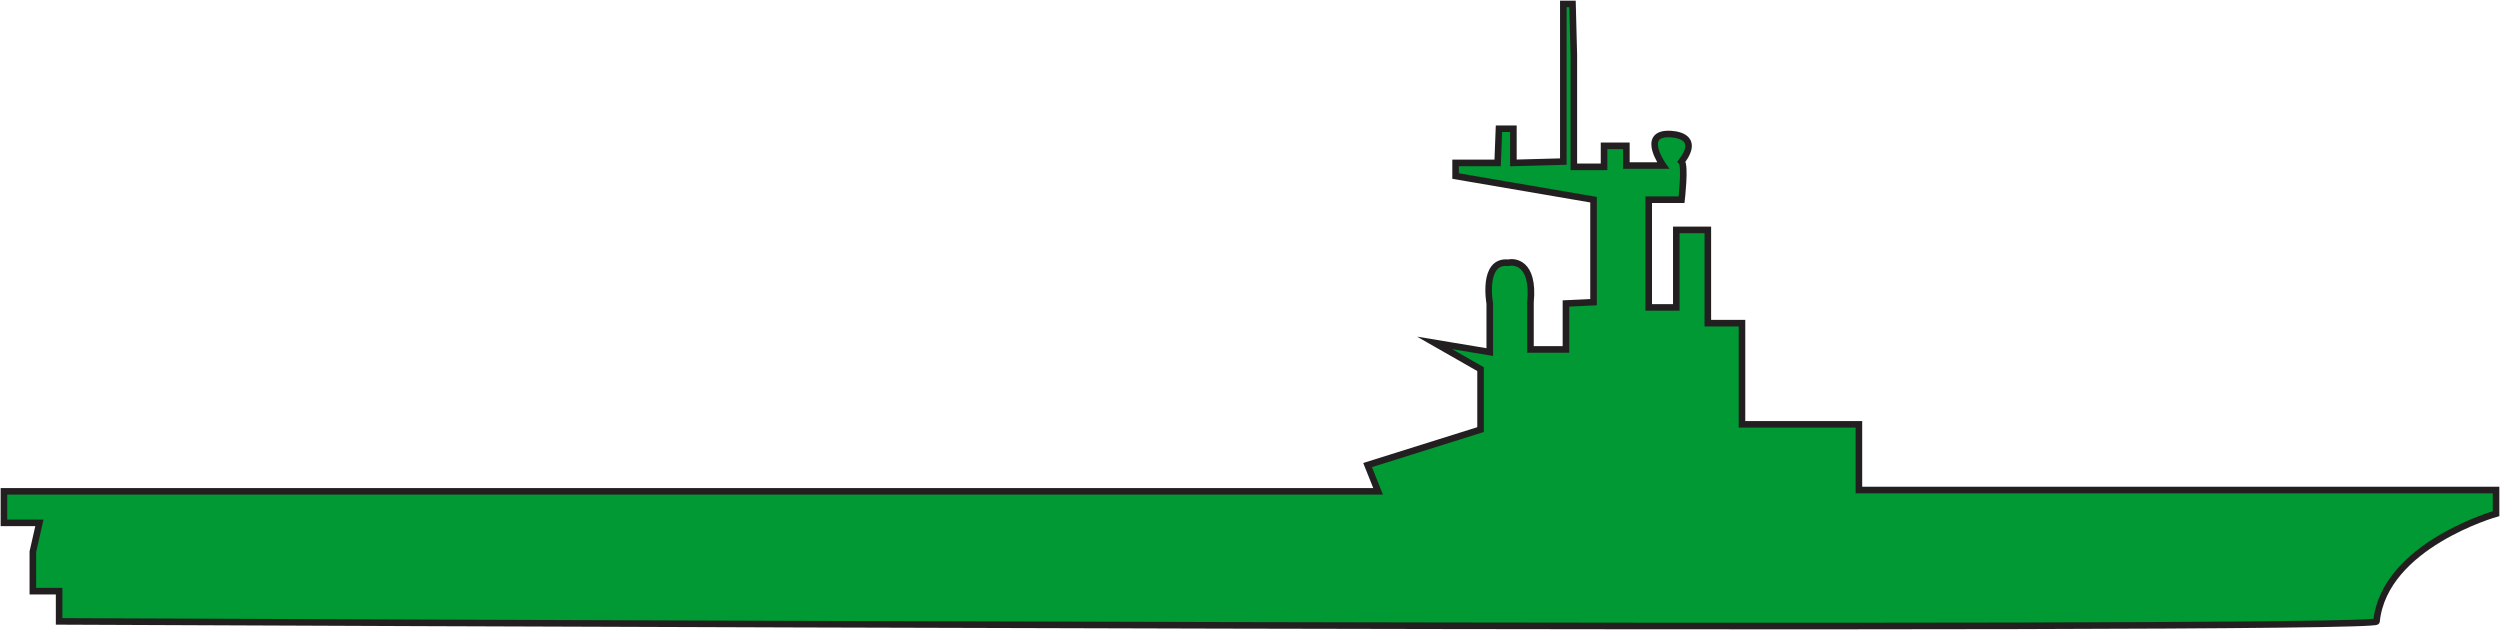
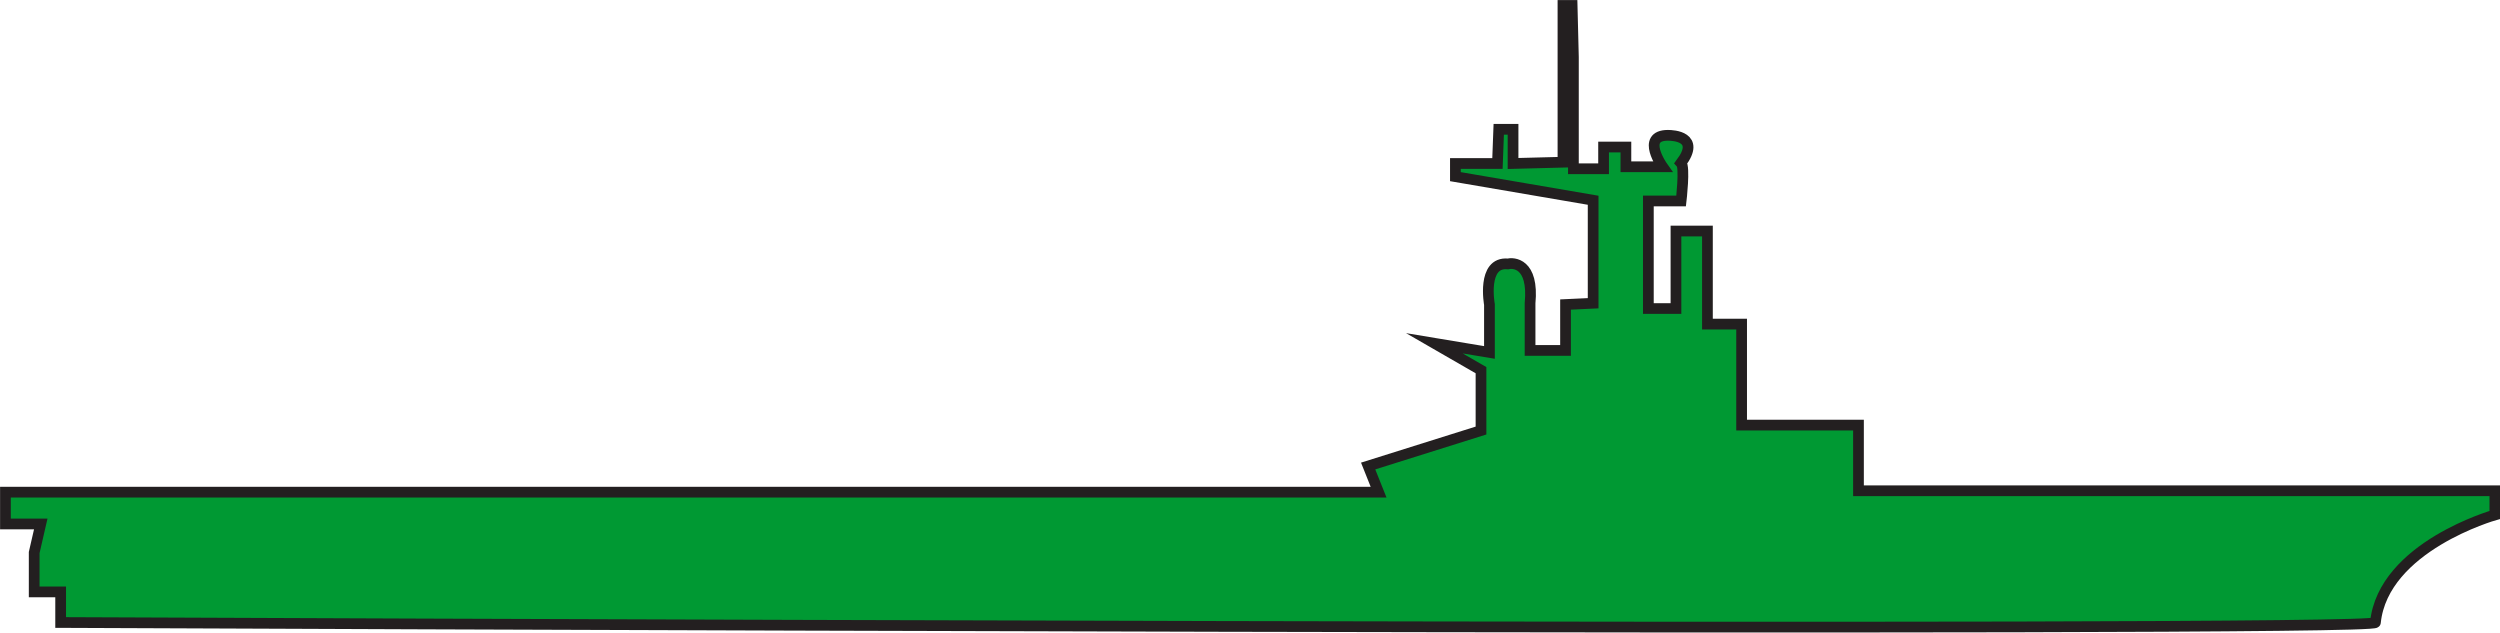
- <svg xmlns="http://www.w3.org/2000/svg" version="1.1" id="Calque_1" x="0px" y="0px" viewBox="0 0 190.3 48" style="enable-background:new 0 0 190.3 48;" xml:space="preserve">
-   <style type="text/css">
- 	.st0{fill:#009933;stroke:#231F20;stroke-width:0.5;stroke-miterlimit:10;}
- </style>
-   <g id="PORTE_AVIONS">
-     <path class="st0" d="M0.3,37.4h104.6l-0.8-2l8.6-2.7v-4.6l-3.5-2l4.2,0.7v-3.7c0,0-0.6-3.3,1.4-3.1c0.4-0.1,2-0.1,1.7,3   c0,0.2,0,3.6,0,3.6h2.7v-3.5l2.1-0.1v-7.8l-10.5-1.8v-1h3.2l0.1-2.6h1.1v2.6l3.8-0.1L119,0.3h0.7l0.1,3.9v8.5h2.3v-1.6h1.7v1.5h2.8   c0,0-1.7-2.4,0.4-2.4c0.4,0,2.5,0.1,1,2.1c0.3,0.3,0,2.9,0,2.9h-2.5v8.2h2.1v-5.9h2.4v7.1h2.6v7.7h8.9v5H190v1.8   c0,0-8.5,2.4-9.1,8.2c0.6,0.8-176.4,0-176.4,0V45h-2v-3l0.5-2.2H0.3V37.4z" />
+ <svg xmlns="http://www.w3.org/2000/svg" viewBox="0 0 174.78 44.19">
+   <defs>
+     <style>.cls-1{fill:#093;stroke:#231f20;stroke-miterlimit:10;stroke-width:0.75px;}</style>
+   </defs>
+   <g id="Calque_2" data-name="Calque 2">
+     <g id="PORTE_AVIONS" data-name="PORTE AVIONS">
+       <g id="PORTE_AVIONS-2" data-name="PORTE AVIONS">
+         <path class="cls-1" d="M.38,34.41h96l-.73-1.83,7.89-2.48V25.88L100.28,24l3.85.64V21.29s-.55-3,1.28-2.84c.37-.09,1.83-.09,1.56,2.75v3.3h2.48V21.29l1.93-.09V14l-9.63-1.65v-.92h2.94l.09-2.39h1v2.39l3.49-.09V.38h.64L110,4v7.8h2.11V10.28h1.56v1.38h2.57s-1.56-2.2.37-2.2c.37,0,2.29.09.92,1.93.28.28,0,2.66,0,2.66h-2.29v7.52h1.93V16.15h2.2v6.51h2.39v7.06h8.17v4.59h44.49V36s-7.8,2.2-8.35,7.52c.55.73-161.83,0-161.83,0V41.38H2.39V38.63l.46-2H.38Z" />
+       </g>
+     </g>
  </g>
</svg>
